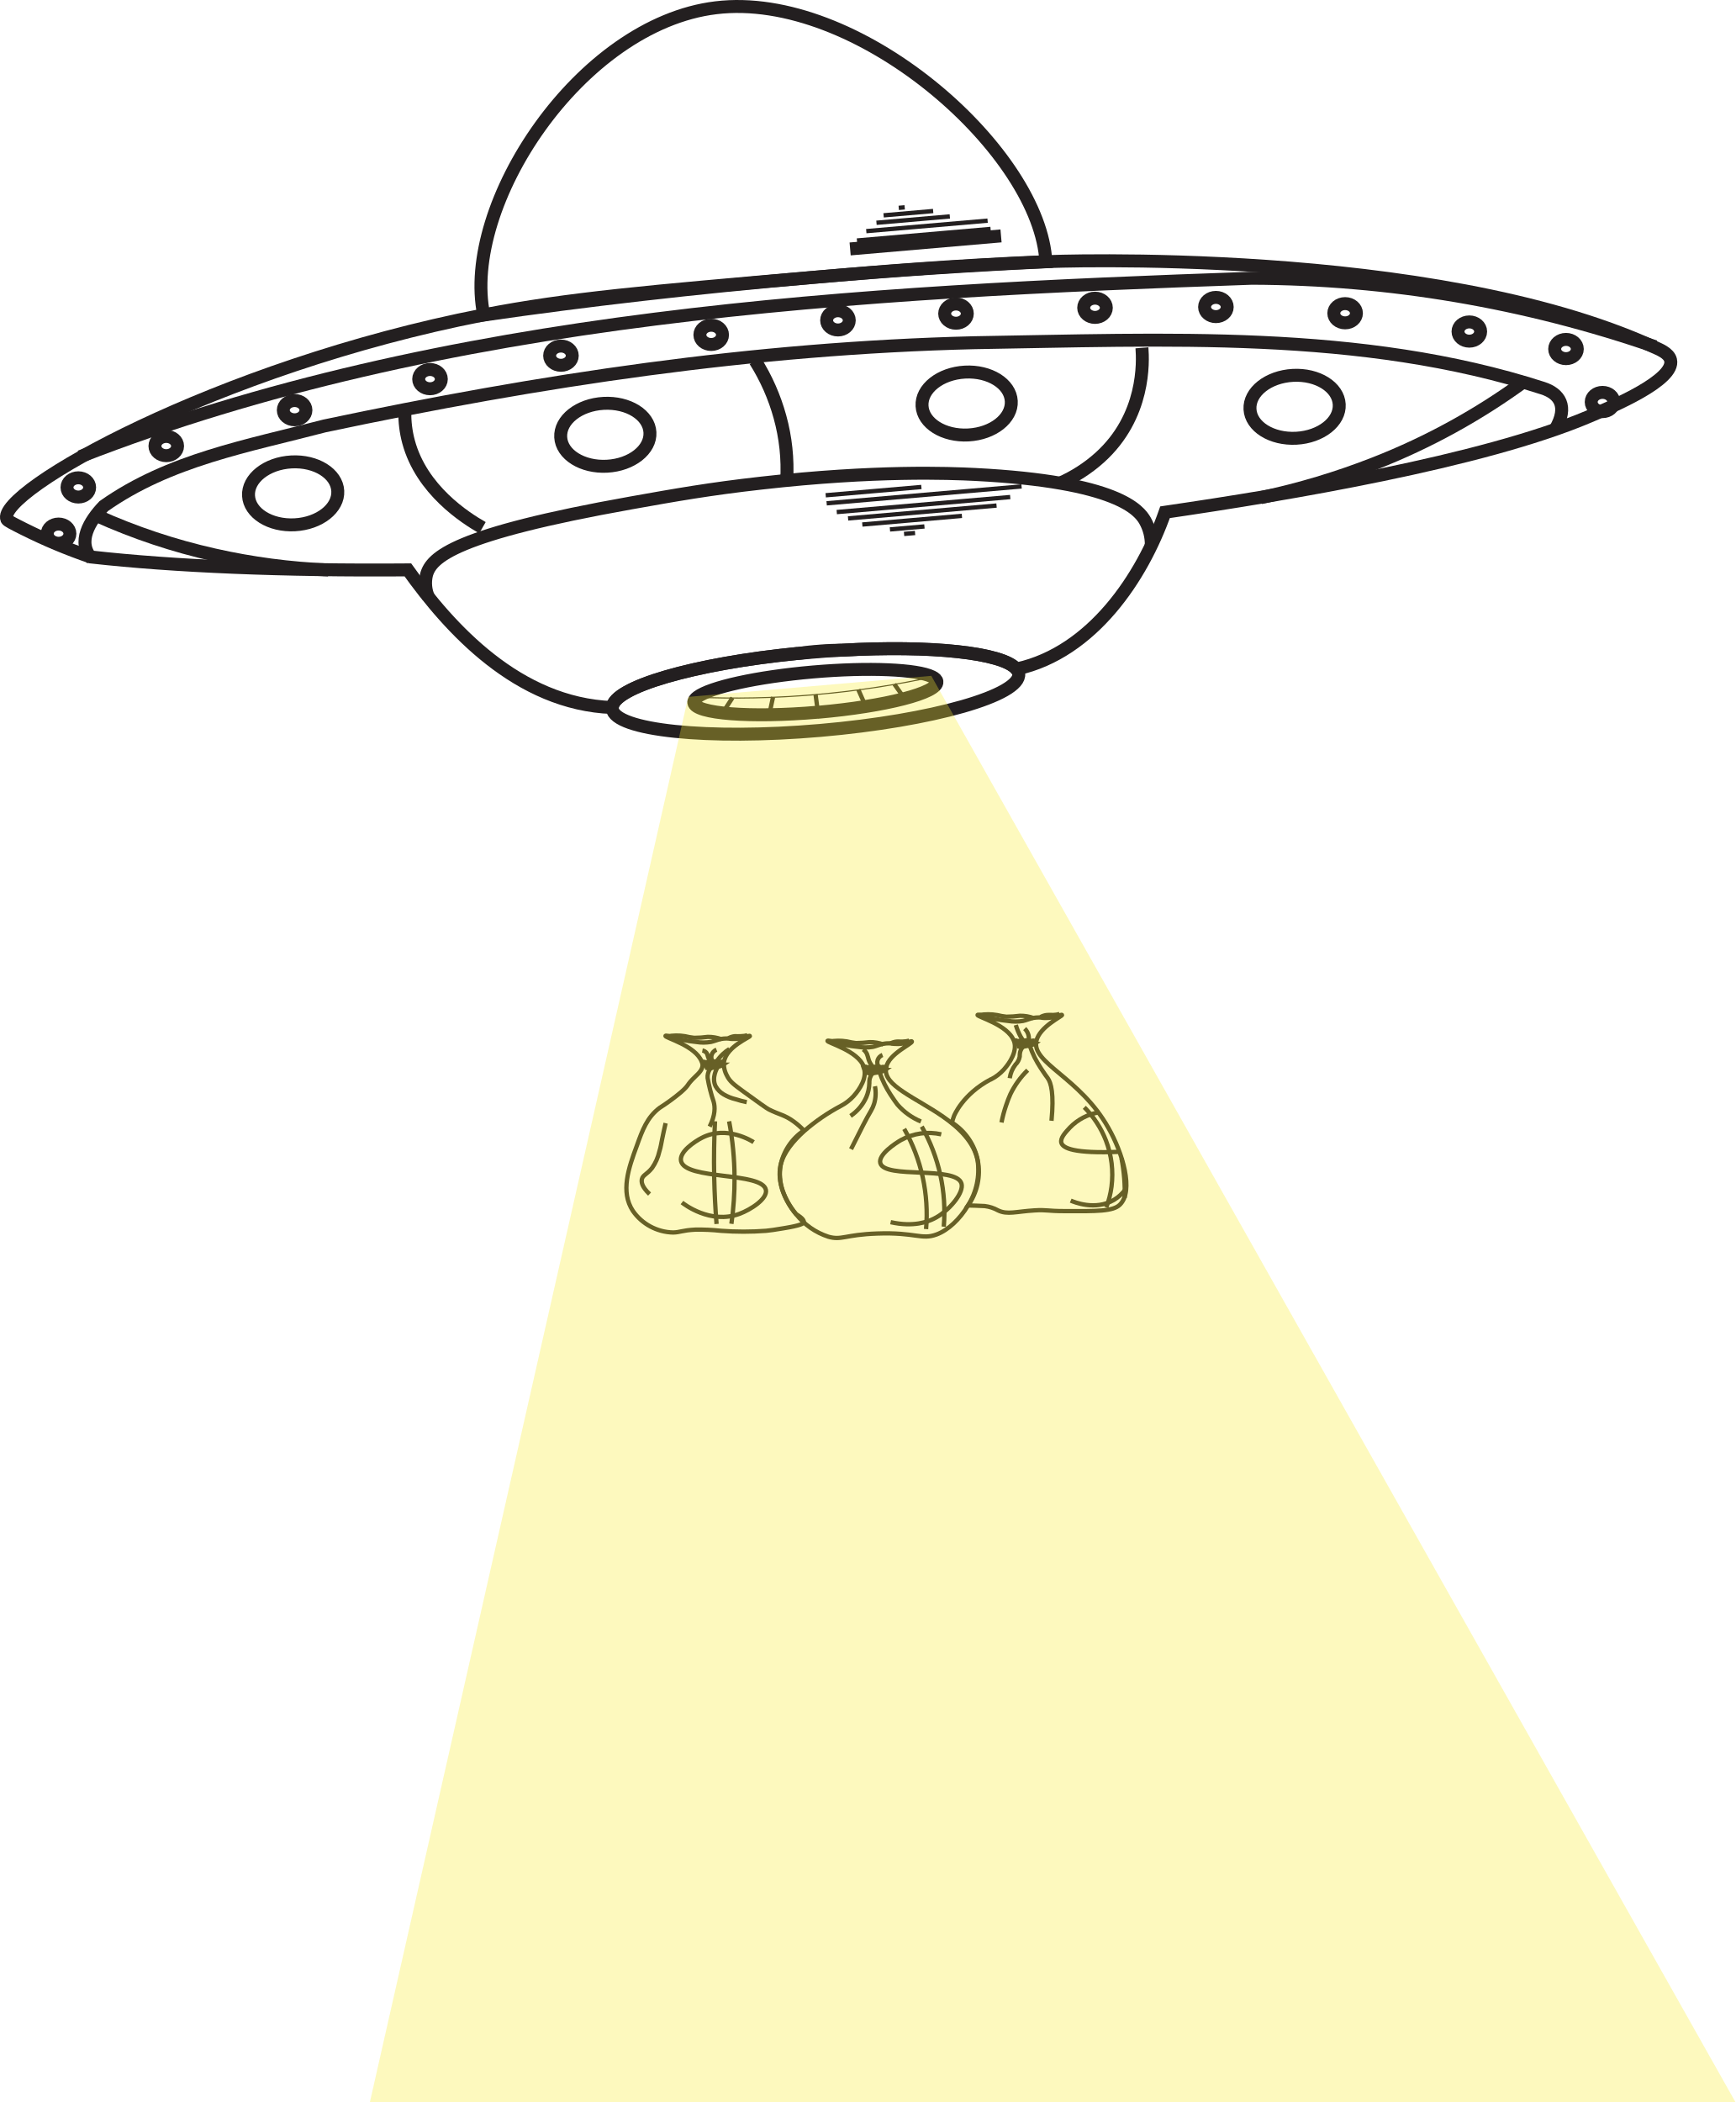
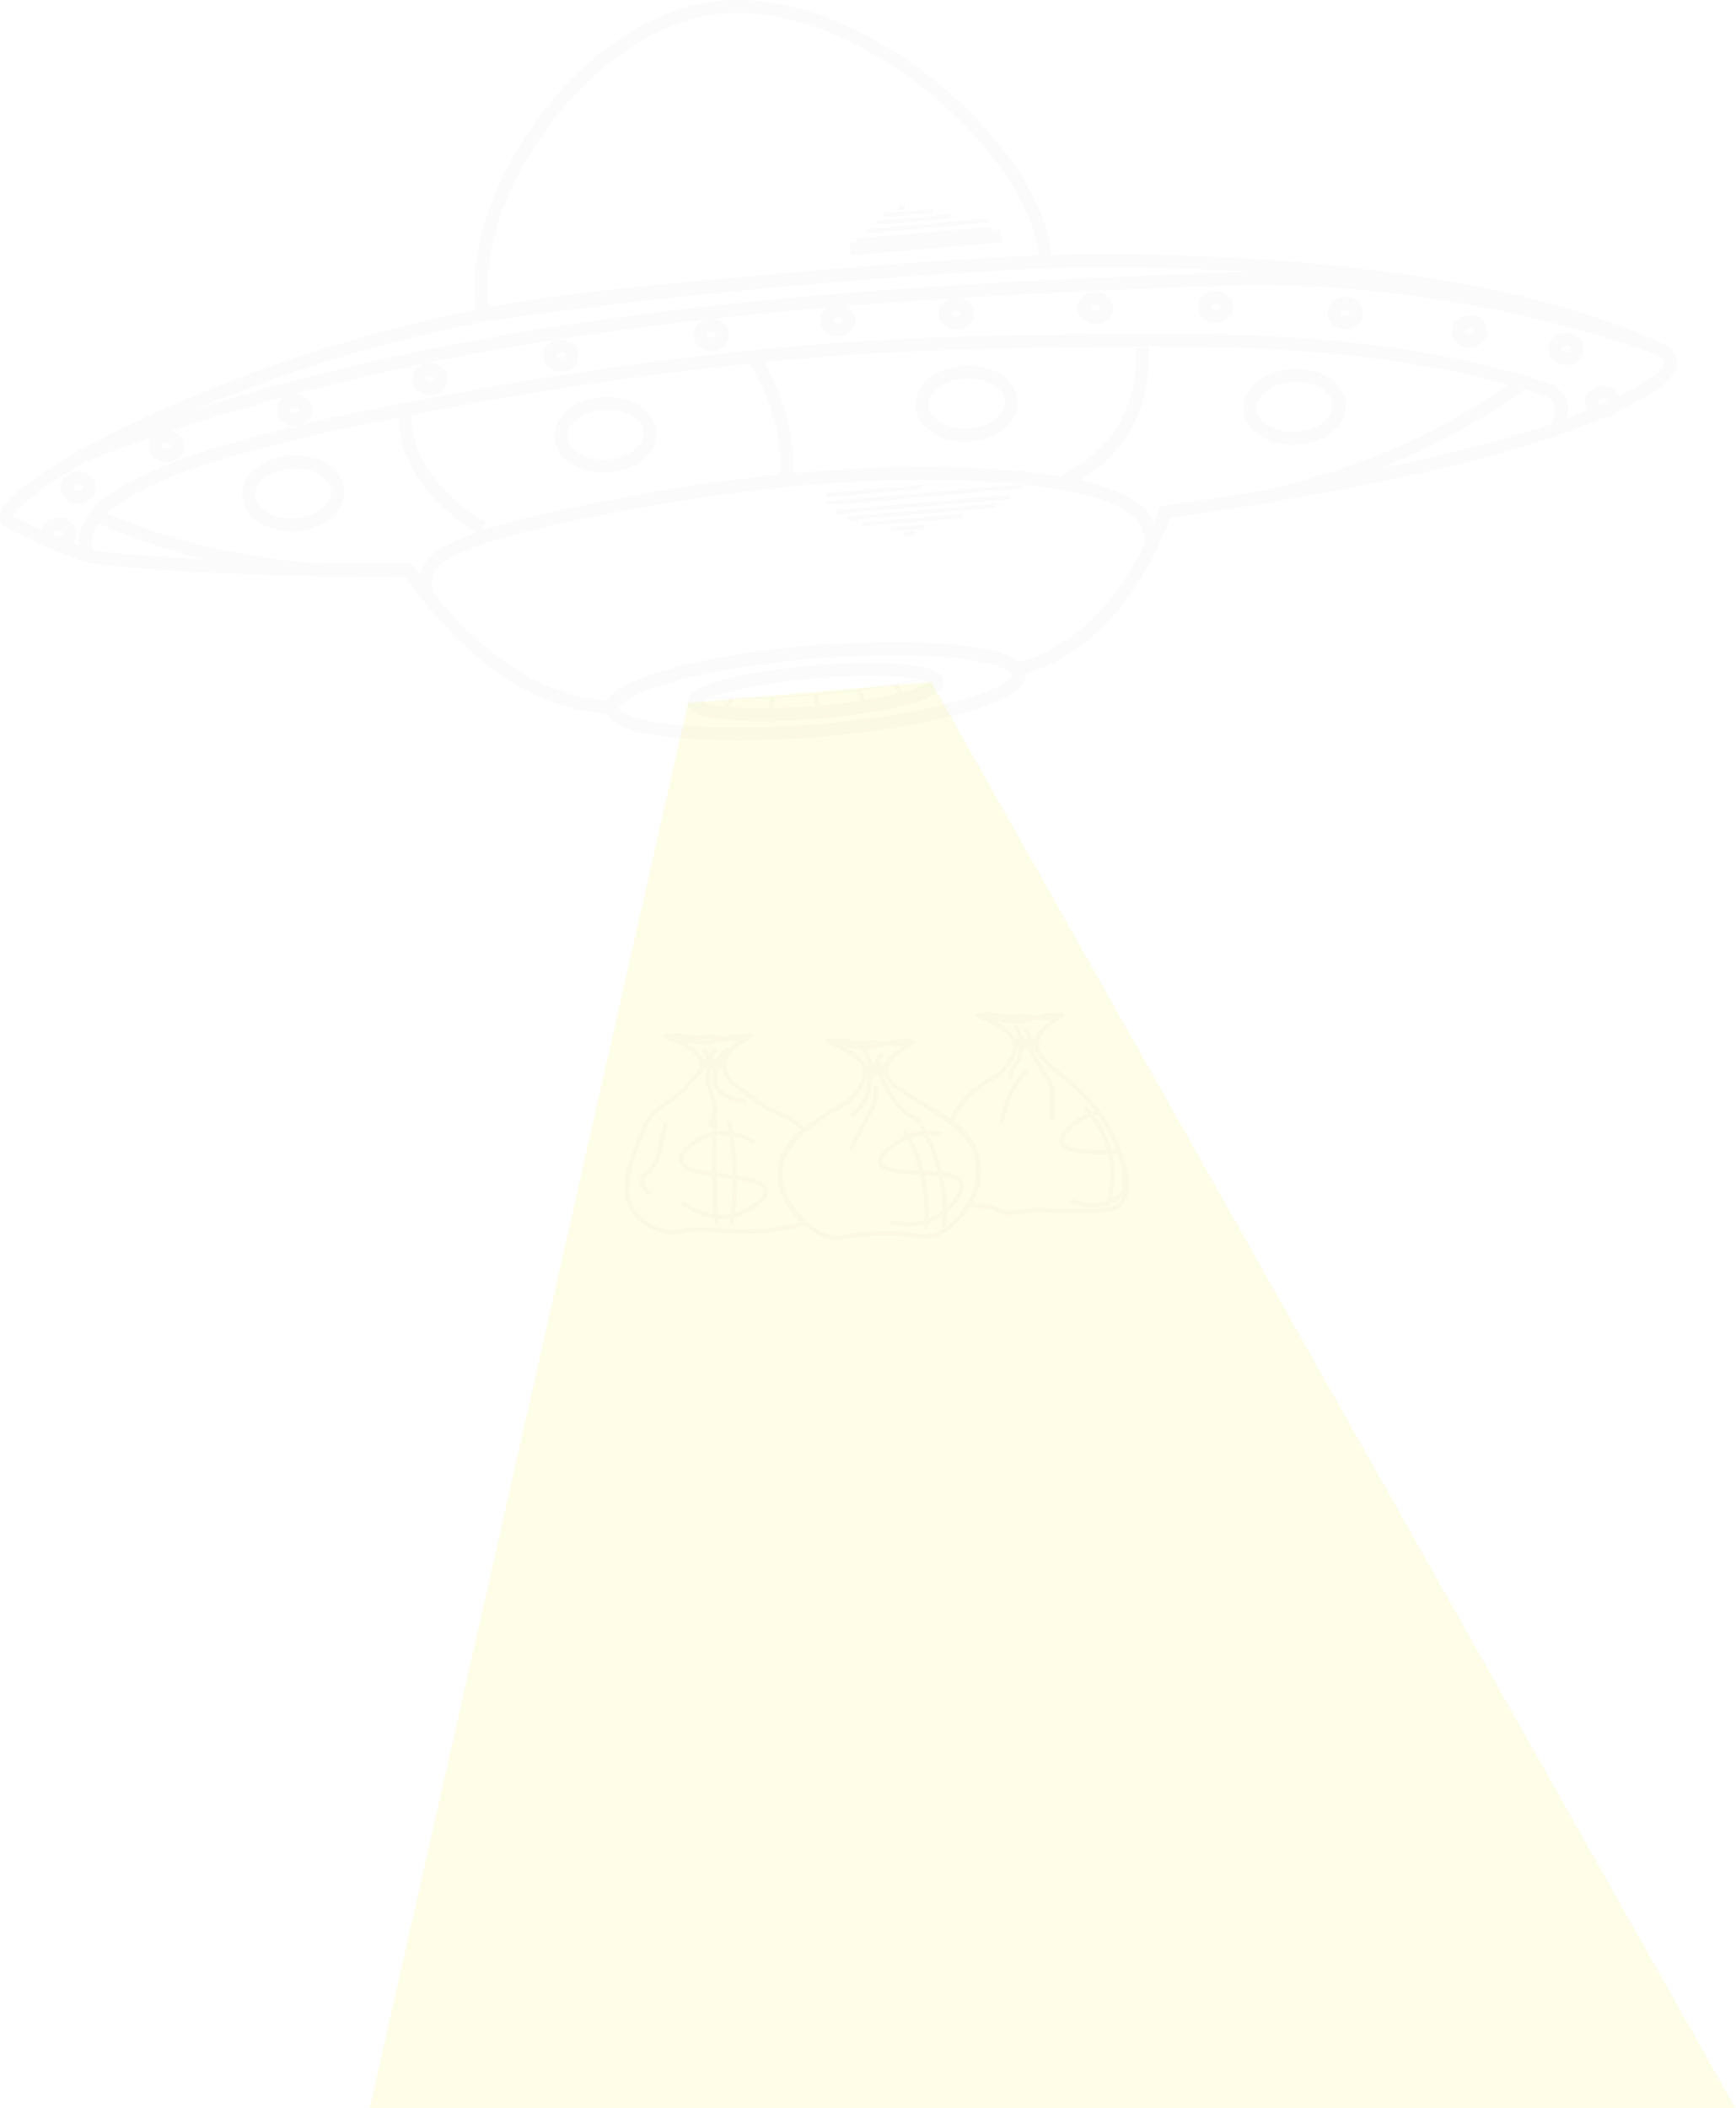
- <svg xmlns="http://www.w3.org/2000/svg" id="Layer_1" data-name="Layer 1" viewBox="0 0 401.96 486.8">
+ <svg xmlns="http://www.w3.org/2000/svg" id="Layer_1" data-name="Layer 1" viewBox="0 0 401.93 488.2">
  <defs>
-     <style>.cls-1,.cls-2,.cls-3,.cls-4{fill:none;stroke:#231f20;stroke-miterlimit:10;}.cls-1{stroke-width:3px;}.cls-3{stroke-width:0.25px;}.cls-4{stroke-width:0.75px;}.cls-5{fill:#f9ed32;opacity:0.32;}</style>
+     <style>.cls-1,.cls-2,.cls-3,.cls-4,.cls-5,.cls-6{fill:none;}.cls-1,.cls-2,.cls-3,.cls-4,.cls-5{stroke:#fbfbfb;}.cls-1,.cls-2,.cls-3,.cls-5,.cls-6{stroke-miterlimit:10;}.cls-1{stroke-width:3px;}.cls-3{stroke-width:0.25px;}.cls-4{stroke-miterlimit:10;stroke-width:3px;}.cls-5{stroke-width:0.75px;}.cls-6{stroke:#231f20;}.cls-7{fill:#f9ed32;isolation:isolate;opacity:0.12;}</style>
  </defs>
-   <path class="cls-1" d="M385.44,85.94c1.1,4.62-13.39,10.75-19,13.12-24.73,10.46-69.84,18-98.09,22.13-5.31,15.14-16.9,32.4-34.19,36.26l-.25.05c-3.12-3.75-19.73-5.54-40.43-4.36a1.23,1.23,0,0,0-.27,0c-1.42,0-2.92.08-4.47.18-1.88.13-3.66.33-5.34.57a.84.84,0,0,0-.18,0c-24,2.38-42.69,7.8-42.9,12.53-21.89-.81-37.68-18.34-47.35-31.88-28.94.23-54.08-.82-73.49-3h0a125.34,125.34,0,0,1-15.39-6.44c-2.55-1.28-3.83-1.93-4-2.26-2.65-6.31,48.48-35.28,110.43-47.35,19.5-3.8,38.34-5.42,76-8.67,14.29-1.23,31.56-2.72,54.21-3.66,0,0,89.45-3.68,140.72,19.69C382.73,83.43,385.05,84.29,385.44,85.94Z" transform="translate(1.5 -2.56)" />
-   <path class="cls-1" d="M240.67,62.12c0,.32.06.68.09,1.06-17.36.82-35.53,2-54.21,3.65-26.87,2.32-52.5,5.28-76,8.68C105.27,50.07,132.81,8.18,164.3,4.36,196.87.4,238.21,36.61,240.67,62.12Z" transform="translate(1.5 -2.56)" />
-   <path class="cls-1" d="M180.72,113.76" transform="translate(1.5 -2.56)" />
-   <path class="cls-2" d="M215.55,160.42c.31,2.57-12,5.74-27.6,7.09s-28.39.35-28.7-2.22c-.05-.42.23-.85.82-1.29,3-2.27,13.75-4.68,26.77-5.81s24.15-.6,27.6,1.11C215.13,159.63,215.5,160,215.55,160.42Z" transform="translate(1.5 -2.56)" />
-   <path class="cls-1" d="M233.91,157.5c-3.12-3.75-19.73-5.54-40.43-4.36a1.23,1.23,0,0,0-.27,0c-2.27.12-4.57.28-6.92.49l-2.89.26a.84.84,0,0,0-.18,0c-24,2.38-42.69,7.8-42.9,12.53a.76.76,0,0,0,0,.3c.59,5,22.14,7.25,48.14,5s46.59-8.13,46-13.14A2.11,2.11,0,0,0,233.91,157.5Zm-46,10c-15.55,1.34-28.39.35-28.7-2.22-.05-.42.23-.85.82-1.29,3-2.27,13.75-4.68,26.77-5.81s24.15-.6,27.6,1.11c.69.33,1.06.7,1.11,1.12C215.86,163,203.51,166.16,188,167.51Z" transform="translate(1.5 -2.56)" />
-   <path class="cls-1" d="M97.77,140.92a8.23,8.23,0,0,1-.48-5.24c1.1-4.1,6.54-9.37,47.44-16.66,10.25-1.83,18.17-3.24,30.12-4.58,26.5-3,43.59-2.29,49.54-2,33,1.69,38,8.33,39.36,10.76a11.23,11.23,0,0,1,1.42,5.63" transform="translate(1.5 -2.56)" />
-   <path class="cls-2" d="M215.55,160.42c.31,2.57-12,5.74-27.6,7.09s-28.39.35-28.7-2.22c-.05-.42.23-.85.82-1.29,3-2.27,13.75-4.68,26.77-5.81s24.15-.6,27.6,1.11C215.13,159.63,215.5,160,215.55,160.42Z" transform="translate(1.5 -2.56)" />
-   <path class="cls-3" d="M159.08,164a215.16,215.16,0,0,0,28.32-.58,211.35,211.35,0,0,0,28-4.29" transform="translate(1.5 -2.56)" />
-   <line class="cls-2" x1="169.65" y1="161.61" x2="167.63" y2="164.71" />
-   <line class="cls-2" x1="188.9" y1="160.81" x2="189.45" y2="164.95" />
-   <line class="cls-2" x1="207.16" y1="158.45" x2="209.29" y2="161.45" />
-   <line class="cls-2" x1="179.05" y1="161.43" x2="178.23" y2="165.28" />
-   <line class="cls-2" x1="198.81" y1="159.72" x2="200.42" y2="163.36" />
-   <path class="cls-1" d="M17.06,108.33C101.84,75.27,196.87,70.18,288.44,67a288.91,288.91,0,0,1,93.41,15.85" transform="translate(1.5 -2.56)" />
-   <path class="cls-1" d="M19.82,132c-3.64-3.86-.55-8.82,2.72-12.24C37.81,109,55.83,105.88,73.67,101.2c50.23-10.61,99-18,150.35-19.27,44-.68,89.75-3.06,131.83,10.53,3.82,1.23,6,4.18,2.9,9.49" transform="translate(1.5 -2.56)" />
-   <path class="cls-1" d="M173.41,86.09a48.58,48.58,0,0,1,5.74,13,45.3,45.3,0,0,1,1.57,14.72" transform="translate(1.5 -2.56)" />
-   <path class="cls-1" d="M351.89,90.63a153.84,153.84,0,0,1-35,19.27,167.81,167.81,0,0,1-26.4,7.92" transform="translate(1.5 -2.56)" />
-   <path class="cls-1" d="M20.94,122a141.72,141.72,0,0,0,27.23,9.08,147.74,147.74,0,0,0,26.36,3.48" transform="translate(1.5 -2.56)" />
-   <path class="cls-1" d="M92.27,97.88a25,25,0,0,0,.86,7c3,11.15,13.14,17.62,17.12,19.89" transform="translate(1.5 -2.56)" />
-   <path class="cls-1" d="M263,83.11c.25,3.22.78,15.87-9.75,25.39a34.67,34.67,0,0,1-9.32,6" transform="translate(1.5 -2.56)" />
-   <ellipse class="cls-1" cx="66.41" cy="116.81" rx="10.35" ry="7.29" transform="translate(-4.75 1.22) rotate(-3.11)" />
-   <ellipse class="cls-1" cx="222.41" cy="96" rx="10.35" ry="7.29" transform="translate(-3.39 9.66) rotate(-3.11)" />
-   <ellipse class="cls-1" cx="138.71" cy="103.24" rx="10.35" ry="7.29" transform="translate(-3.9 5.13) rotate(-3.11)" />
-   <ellipse class="cls-1" cx="298.36" cy="96.75" rx="10.35" ry="7.29" transform="translate(-3.31 13.79) rotate(-3.11)" />
-   <ellipse class="cls-1" cx="371.18" cy="93.1" rx="2.62" ry="2.23" />
-   <ellipse class="cls-1" cx="362.72" cy="80.83" rx="2.62" ry="2.23" />
-   <ellipse class="cls-1" cx="194.09" cy="74.19" rx="2.62" ry="2.23" />
-   <ellipse class="cls-1" cx="221.43" cy="72.63" rx="2.62" ry="2.23" />
-   <ellipse class="cls-1" cx="253.63" cy="71.28" rx="2.62" ry="2.23" />
-   <ellipse class="cls-1" cx="281.63" cy="71.1" rx="2.62" ry="2.23" />
-   <ellipse class="cls-1" cx="311.56" cy="72.54" rx="2.62" ry="2.23" />
-   <ellipse class="cls-1" cx="340.33" cy="76.78" rx="2.62" ry="2.23" />
-   <ellipse class="cls-1" cx="18.14" cy="112.88" rx="2.62" ry="2.23" />
-   <ellipse class="cls-1" cx="13.57" cy="123.59" rx="2.62" ry="2.23" />
-   <ellipse class="cls-1" cx="38.51" cy="103.3" rx="2.62" ry="2.23" />
-   <ellipse class="cls-1" cx="68.24" cy="94.99" rx="2.62" ry="2.23" />
-   <ellipse class="cls-1" cx="99.6" cy="87.8" rx="2.62" ry="2.23" />
-   <ellipse class="cls-1" cx="129.93" cy="82.37" rx="2.62" ry="2.23" />
-   <ellipse class="cls-1" cx="164.73" cy="77.55" rx="2.62" ry="2.23" />
-   <line class="cls-1" x1="196.91" y1="57.65" x2="231.86" y2="54.63" />
-   <line class="cls-2" x1="198.49" y1="55.7" x2="229.44" y2="53.02" />
-   <line class="cls-2" x1="200.65" y1="53.53" x2="228.75" y2="51.1" />
-   <line class="cls-2" x1="203.01" y1="51.59" x2="220" y2="50.12" />
-   <line class="cls-2" x1="204.66" y1="49.87" x2="216.14" y2="48.87" />
-   <line class="cls-2" x1="208.17" y1="48.14" x2="209.55" y2="48.02" />
-   <line class="cls-2" x1="191.47" y1="116.56" x2="236.62" y2="112.65" />
-   <line class="cls-2" x1="193.81" y1="118.59" x2="233.99" y2="115.11" />
-   <line class="cls-2" x1="196.43" y1="120.06" x2="230.82" y2="117.08" />
-   <line class="cls-2" x1="199.73" y1="121.47" x2="222.8" y2="119.47" />
-   <line class="cls-2" x1="206.13" y1="122.61" x2="214.12" y2="121.92" />
-   <line class="cls-2" x1="209.4" y1="123.65" x2="211.95" y2="123.43" />
-   <line class="cls-2" x1="191.25" y1="114.7" x2="213.41" y2="112.78" />
-   <path class="cls-2" d="M222.69,281.77c-1.88,3.14-4.57,5.68-7.26,6.68-3.51,1.3-4.87-.54-13.75-.22-7.48.26-8.23,1.62-11.31.74a15.75,15.75,0,0,1-7.5-5.24c-2.75-3.32-4.37-7.59-3.58-11.25.65-3,3-5.74,5.5-8a45.3,45.3,0,0,1,8.48-5.81,10.72,10.72,0,0,0,2.93-2.25c.43-.48,3-3.36,2.54-6a4.4,4.4,0,0,0-.18-.62l.2,0a.61.61,0,0,1,.33,0c.07,0,.09.07.15.09a.55.55,0,0,0,.42,0c.36-.11.46.08,1,0,.2,0,.15-.05.4-.08a5,5,0,0,1,.87-.06,1.1,1.1,0,0,1,.51.13c.06,0,.23.11.34.05s.05-.05.08-.09.15-.07.44,0a4.11,4.11,0,0,1,.43.1c-.73,4,6.88,6.82,13.22,11.24,3.78,2.64,7.12,5.84,8,10.16A15.45,15.45,0,0,1,222.69,281.77Z" transform="translate(1.5 -2.56)" />
-   <path class="cls-2" d="M209.7,243.75c.31.46-5.36,2.83-5.94,6a4.11,4.11,0,0,0-.43-.1c-.29,0-.38,0-.44,0s0,.06-.08.09-.28,0-.34-.05a1.1,1.1,0,0,0-.51-.13,5,5,0,0,0-.87.06c-.25,0-.2.06-.4.08-.57,0-.67-.14-1,0a.55.55,0,0,1-.42,0c-.06,0-.08-.06-.15-.09a.61.61,0,0,0-.33,0l-.2,0c-1.4-3.77-8.59-5.57-8.42-6,0-.07.29-.05.57,0l.32.07a26.44,26.44,0,0,0,6.2,1.32,10.67,10.67,0,0,0,3.44,0c.87-.21,1.52-.53,2.39-.7h0a6.22,6.22,0,0,1,1.22-.12c.66,0,.65.1,1.35.13C208,244.53,209.54,243.51,209.7,243.75Z" transform="translate(1.5 -2.56)" />
-   <path class="cls-2" d="M186.45,239.48" transform="translate(1.5 -2.56)" />
-   <path class="cls-2" d="M190.49,243.8a11.76,11.76,0,0,1,4.14-.06,17.46,17.46,0,0,0,2.15.39,27.18,27.18,0,0,0,3.16-.22,8.68,8.68,0,0,1,3.17.54" transform="translate(1.5 -2.56)" />
-   <path class="cls-2" d="M204.68,244.25a3.92,3.92,0,0,1,1.53-.47c.52-.05.79.05,1.41,0a5.88,5.88,0,0,0,1.48-.22" transform="translate(1.5 -2.56)" />
-   <path class="cls-2" d="M198.56,249.73l-.28,0" transform="translate(1.5 -2.56)" />
-   <path class="cls-2" d="M199.18,251.08a.83.83,0,0,1,.49,0l.13.06a1.11,1.11,0,0,0,.78,0c.49-.11,1.07-.2,1.31-.23l.33-.06.33-.09.43-.14a2.34,2.34,0,0,0,.51-.27l-.26,0-.21,0a2.19,2.19,0,0,0-.37,0,16.87,16.87,0,0,1-1.94.12,5.06,5.06,0,0,0-.87,0,1.27,1.27,0,0,1-.3,0h-.25l-.56-.07" transform="translate(1.5 -2.56)" />
-   <path class="cls-2" d="M216.08,255.62" transform="translate(1.5 -2.56)" />
-   <path class="cls-2" d="M219.8,257.35" transform="translate(1.5 -2.56)" />
-   <path class="cls-2" d="M200.69,249.74c-.22-.32-.44-.66-.65-1-.6-1.08-.42-1.84-1.08-2.65a2.75,2.75,0,0,0-.54-.52" transform="translate(1.5 -2.56)" />
-   <path class="cls-2" d="M202,249.6a1.87,1.87,0,0,1-.21-1.57,1.89,1.89,0,0,1,1.12-1.15" transform="translate(1.5 -2.56)" />
-   <path class="cls-2" d="M200.58,251.14a3.55,3.55,0,0,0-.64,1.27,3.72,3.72,0,0,0-.08,1,9,9,0,0,1-.71,3.25A10.24,10.24,0,0,1,195.5,261" transform="translate(1.5 -2.56)" />
-   <path class="cls-2" d="M202.22,250.85a22.11,22.11,0,0,0,1.15,2.77,24.68,24.68,0,0,0,1.42,2.48c.58.9,1.21,1.79,1.56,2.25a14.73,14.73,0,0,0,5.46,3.94" transform="translate(1.5 -2.56)" />
-   <path class="cls-2" d="M201.16,254.13a8.37,8.37,0,0,1-.18,4,7.78,7.78,0,0,1-.74,1.68c-1,1.65-2.46,4.54-4.62,8.88" transform="translate(1.5 -2.56)" />
-   <path class="cls-2" d="M216.51,265.26a13.24,13.24,0,0,0-9.3,1.31c-1.39.8-5.33,3.41-4.81,5.34,1,3.76,17.59.57,18.8,4.75.58,2-2.4,5.66-5.29,7.51a10.13,10.13,0,0,1-1.12.63c-1.34.67-4.64,2-10,.8" transform="translate(1.5 -2.56)" />
-   <path class="cls-2" d="M207.94,264A40.13,40.13,0,0,1,213,287.2" transform="translate(1.5 -2.56)" />
-   <path class="cls-2" d="M212,263.46a40.13,40.13,0,0,1,5.1,23.19" transform="translate(1.5 -2.56)" />
-   <path class="cls-2" d="M259.13,278.08a9.21,9.21,0,0,1-2.63,2.37c-4.31,2.55-9.26.48-10,.16" transform="translate(1.5 -2.56)" />
-   <path class="cls-2" d="M253.15,260.15a12.13,12.13,0,0,0-6.82,3.52c-1,1.08-2.3,2.43-2,3.53.34,1.27,2.9,2.54,13.45,2.11" transform="translate(1.5 -2.56)" />
-   <path class="cls-2" d="M249.65,259a22.16,22.16,0,0,1,5,7.67,21.93,21.93,0,0,1,1.3,10.72,21.24,21.24,0,0,1-1.21,4.79" transform="translate(1.5 -2.56)" />
-   <path class="cls-2" d="M258.26,270.79A40.87,40.87,0,0,1,259,280" transform="translate(1.5 -2.56)" />
-   <path class="cls-2" d="M257.88,281.56c-1.57,1.54-5.3,1.52-12.76,1.48-4.14,0-4.07-.35-7-.17-4.29.26-6.27,1.06-8.46,0a8.32,8.32,0,0,0-3.08-1l-2.08-.09-1.78-.05A13.48,13.48,0,0,0,219,262.54a11.93,11.93,0,0,1,.48-1.55s1.95-5,8.49-8.46l.08,0a10.5,10.5,0,0,0,2.94-2.25c.42-.48,3-3.36,2.53-6.05a3.38,3.38,0,0,0-.18-.62c-1.4-3.77-8.59-5.57-8.41-6,0-.07.28-.05.56,0l.33.08a27,27,0,0,0,6.2,1.31,10.32,10.32,0,0,0,3.43,0c.87-.2,1.52-.52,2.38-.7h0a7.55,7.55,0,0,1,1.25-.11c.67,0,.65.1,1.35.12,2.4.09,3.89-.93,4.06-.69s-5.19,2.68-5.94,6c-1.16,5.19,10.09,8.41,16.69,20.17C258.51,269.53,261.19,278.33,257.88,281.56Z" transform="translate(1.5 -2.56)" />
-   <path class="cls-4" d="M221.28,233.33" transform="translate(1.5 -2.56)" />
-   <path class="cls-2" d="M225.31,237.64a12,12,0,0,1,4.15,0,17.15,17.15,0,0,0,2.15.38,25,25,0,0,0,3.15-.22,8.78,8.78,0,0,1,3.18.55" transform="translate(1.5 -2.56)" />
-   <path class="cls-2" d="M239.51,238.09a3.92,3.92,0,0,1,1.53-.47c.52-.05.78,0,1.41,0a6.19,6.19,0,0,0,1.47-.22" transform="translate(1.5 -2.56)" />
-   <path class="cls-2" d="M233.11,243.6a2.47,2.47,0,0,0,.48-.07.58.58,0,0,1,.32,0c.08,0,.1.07.16.09a.55.55,0,0,0,.42,0c.36-.12.46.08,1,0,.2,0,.15,0,.39-.07a2.42,2.42,0,0,1,1.39.06c.06,0,.23.12.34.05s0-.05.08-.08.14-.08.43,0a2.63,2.63,0,0,1,.44.09" transform="translate(1.5 -2.56)" />
-   <path class="cls-2" d="M234,244.92a.83.83,0,0,1,.49,0l.12.07a1.26,1.26,0,0,0,.79,0,12.8,12.8,0,0,1,1.31-.24l.32-.06.33-.09.44-.14a2.34,2.34,0,0,0,.51-.27l-.27-.05-.2,0a1.32,1.32,0,0,0-.37,0,15.6,15.6,0,0,1-1.95.11,5.07,5.07,0,0,0-.87,0,1.19,1.19,0,0,1-.3,0h-.24l-.56-.07" transform="translate(1.5 -2.56)" />
-   <path class="cls-2" d="M250.91,249.46" transform="translate(1.5 -2.56)" />
-   <path class="cls-2" d="M254.62,251.19" transform="translate(1.5 -2.56)" />
-   <path class="cls-2" d="M235.52,243.58a11,11,0,0,1-.65-1,13.41,13.41,0,0,1-1.08-2.64h0" transform="translate(1.5 -2.56)" />
-   <path class="cls-2" d="M236.79,243.44a3.2,3.2,0,0,0-.95-2.67" transform="translate(1.5 -2.56)" />
-   <path class="cls-2" d="M235.41,245a3.12,3.12,0,0,0-.64,1.27,5.15,5.15,0,0,0-.08,1,3.48,3.48,0,0,1-1,1.86,6.61,6.61,0,0,0-1.31,3.13" transform="translate(1.5 -2.56)" />
-   <path class="cls-2" d="M237,244.69a23,23,0,0,0,1.15,2.78,27.64,27.64,0,0,0,1.43,2.47c.79,1.24,1.45,2.1,1.56,2.25.84,1.14,1.51,3.71.91,9.93" transform="translate(1.5 -2.56)" />
-   <path class="cls-2" d="M236.53,250.4a19.76,19.76,0,0,0-4,5.56,27.35,27.35,0,0,0-1,2.6,29.65,29.65,0,0,0-1.06,3.95" transform="translate(1.5 -2.56)" />
-   <path class="cls-2" d="M179.29,272.48a12.09,12.09,0,0,0,.46,5.75,17.58,17.58,0,0,0,3.12,5.5c1.68,1,1.87,1.59,1.8,1.9s-.77.75-4.72,1.39c-2,.33-3,.49-4,.58a69.56,69.56,0,0,1-10.46,0,48,48,0,0,0-5.94-.27c-3,.15-3.54.63-5.14.66a11.66,11.66,0,0,1-9.32-5c-2.93-4.43-1-9.93.94-15.16,1.25-3.48,2.34-6.5,5.23-8.69a46.51,46.51,0,0,0,5-3.66c2.13-1.88,1-1.41,3.35-3.66.71-.68,1.72-1.61,1.61-2.74a1.92,1.92,0,0,0-.18-.62h0c-1.39-3.76-8.58-5.56-8.4-6,0-.08.27-.06.56,0a2,2,0,0,1,.33.09,28,28,0,0,0,6.2,1.31,10.27,10.27,0,0,0,3.43,0c.87-.2,1.53-.52,2.38-.69h0a6.42,6.42,0,0,1,1.24-.11c.66,0,.65.09,1.34.11,2.4.1,3.9-.93,4.07-.68s-5.43,2.41-6,6a5.48,5.48,0,0,0,.66,3.13c.65,1.37,1.56,2.06,3.81,3.7,3.58,2.59,5.37,3.89,5.9,4.16,2.51,1.26,3.72,1.27,5.89,2.89a15.55,15.55,0,0,1,2.24,2A12.78,12.78,0,0,0,179.29,272.48Z" transform="translate(1.5 -2.56)" />
-   <path class="cls-2" d="M255.28,263.77" transform="translate(1.5 -2.56)" />
-   <path class="cls-2" d="M153,242.59a11.76,11.76,0,0,1,4.14-.06,16.05,16.05,0,0,0,2.15.38,23.39,23.39,0,0,0,3.16-.22,9,9,0,0,1,3.18.55" transform="translate(1.5 -2.56)" />
-   <path class="cls-2" d="M167.22,243a3.84,3.84,0,0,1,1.52-.47c.53,0,.79.05,1.41,0a5.8,5.8,0,0,0,1.48-.22" transform="translate(1.5 -2.56)" />
-   <path class="cls-2" d="M160.81,248.55a3.32,3.32,0,0,0,.49-.08.57.57,0,0,1,.32,0c.08,0,.09.06.16.09a.58.58,0,0,0,.41-.05c.36-.11.47.08,1,0,.2,0,.14,0,.39-.07a2.51,2.51,0,0,1,1.39.06c.06,0,.22.12.34.05s0,0,.08-.08.14-.07.43,0a2.53,2.53,0,0,1,.43.1" transform="translate(1.5 -2.56)" />
-   <path class="cls-2" d="M161.71,249.87a.83.83,0,0,1,.49,0l.13.06a1.17,1.17,0,0,0,.78,0c.5-.11,1.07-.21,1.32-.24l.32-.05.33-.1.44-.13a2.49,2.49,0,0,0,.51-.28l-.27,0-.2,0a1.3,1.3,0,0,0-.37,0,15.6,15.6,0,0,1-1.95.11,6.32,6.32,0,0,0-.87,0s-.14,0-.3,0h-.25l-.55-.08" transform="translate(1.5 -2.56)" />
-   <path class="cls-2" d="M178.61,254.4" transform="translate(1.5 -2.56)" />
-   <path class="cls-2" d="M182.33,256.13" transform="translate(1.5 -2.56)" />
-   <path class="cls-2" d="M163.23,248.52a3.75,3.75,0,0,1-.66-1c-.21-.53-.18-.83-.44-1.15a1.68,1.68,0,0,0-.94-.53" transform="translate(1.5 -2.56)" />
-   <path class="cls-2" d="M164.49,248.38a9.67,9.67,0,0,1,1.48-1.74,9.08,9.08,0,0,1,1.47-1.13" transform="translate(1.5 -2.56)" />
-   <path class="cls-2" d="M163.11,249.93a3.32,3.32,0,0,0-.63,1.27,3.06,3.06,0,0,0-.08,1,35.6,35.6,0,0,0,1.4,5.51c.34,1.21.41,3.07-.93,5.76" transform="translate(1.5 -2.56)" />
-   <path class="cls-2" d="M171.46,257.81a25.58,25.58,0,0,1-2.57-.68A10,10,0,0,1,166.1,256a5,5,0,0,1-1.84-1.87c-1-2,.32-4.21.49-4.49" transform="translate(1.5 -2.56)" />
-   <path class="cls-2" d="M152.67,262.67c-.11.46-.27,1.16-.45,2-.65,3-.61,3.35-1,4.57a10.73,10.73,0,0,1-1.67,3.79c-1.18,1.53-2.15,1.61-2.38,2.63-.14.67,0,1.76,1.78,3.44" transform="translate(1.5 -2.56)" />
-   <path class="cls-2" d="M163.55,248.38a1.84,1.84,0,0,1-.21-1.56,1.92,1.92,0,0,1,1.12-1.16" transform="translate(1.5 -2.56)" />
-   <path class="cls-2" d="M173.06,267.07c-.31-.2-6.23-4-12-1-1.66.85-5.25,3.23-4.82,5.35.92,4.49,18.84,2.47,19.66,6.71.4,2.07-3.52,4.58-6.15,5.55-6.75,2.48-12.85-2.28-13.29-2.63" transform="translate(1.5 -2.56)" />
-   <path class="cls-2" d="M164.11,262.24c-.2,4-.28,8.28-.19,12.78.08,3.84.27,7.5.55,11" transform="translate(1.5 -2.56)" />
-   <path class="cls-2" d="M167.38,262.25a72.41,72.41,0,0,1,1.26,12.95,74.59,74.59,0,0,1-.73,10.78" transform="translate(1.5 -2.56)" />
-   <path class="cls-2" d="M225.18,301.43" transform="translate(1.5 -2.56)" />
-   <path class="cls-2" d="M232.2,285.17" transform="translate(1.5 -2.56)" />
-   <polyline class="cls-5" points="215.71 156.52 401.96 486.8 85.68 486.8 159.41 161.39" />
+   <path class="cls-1" d="M386.94,83.38c1.1,4.62-13.39,10.75-19,13.12-24.73,10.46-69.84,18-98.09,22.13-5.31,15.14-16.9,32.4-34.19,36.26l-.25.05c-3.12-3.75-19.73-5.54-40.43-4.36a1.22,1.22,0,0,0-.27,0c-1.42,0-2.92.08-4.47.18-1.88.13-3.66.33-5.34.57a.54.54,0,0,0-.18,0c-24,2.38-42.69,7.8-42.9,12.53-21.89-.81-37.68-18.34-47.35-31.88-28.94.23-54.08-.82-73.49-3h0a124.09,124.09,0,0,1-15.39-6.44c-2.55-1.28-3.83-1.93-4-2.26C-1.06,114,50.07,85,112,72.93c19.5-3.8,38.34-5.42,76-8.67,14.29-1.23,31.56-2.72,54.21-3.66,0,0,89.45-3.68,140.72,19.69C384.23,80.87,386.55,81.73,386.94,83.38Z" transform="translate(0.01 0)" />
+   <path class="cls-1" d="M242.17,59.56c0,.32.06.68.09,1.06-17.36.82-35.53,2-54.21,3.65-26.87,2.32-52.5,5.28-76,8.68C106.77,47.51,134.31,5.62,165.8,1.8,198.37-2.16,239.71,34.05,242.17,59.56Z" transform="translate(0.01 0)" />
+   <path class="cls-1" d="M182.22,111.2" transform="translate(0.01 0)" />
+   <path class="cls-2" d="M217.05,157.86c.31,2.57-12,5.74-27.6,7.09s-28.39.35-28.7-2.22c-.05-.42.23-.85.82-1.29,3-2.27,13.75-4.68,26.77-5.81s24.15-.6,27.6,1.11C216.63,157.07,217,157.44,217.05,157.86Z" transform="translate(0.01 0)" />
+   <path class="cls-1" d="M235.41,154.94c-3.12-3.75-19.73-5.54-40.43-4.36a1.22,1.22,0,0,0-.27,0c-2.27.12-4.57.28-6.92.49l-2.89.26a.54.54,0,0,0-.18,0c-24,2.38-42.69,7.8-42.9,12.53a.76.76,0,0,0,0,.3c.59,5,22.14,7.25,48.14,5S236.55,161,236,156A2,2,0,0,0,235.41,154.94Zm-46,10c-15.55,1.34-28.39.35-28.7-2.22-.05-.42.23-.85.82-1.29,3-2.27,13.75-4.68,26.77-5.81s24.15-.6,27.6,1.11c.69.33,1.06.7,1.11,1.12.35,2.59-12,5.75-27.51,7.1Z" transform="translate(0.01 0)" />
+   <path class="cls-1" d="M99.27,138.36a8.21,8.21,0,0,1-.48-5.24c1.1-4.1,6.54-9.37,47.44-16.66,10.25-1.83,18.17-3.24,30.12-4.58,26.5-3,43.59-2.29,49.54-2,33,1.69,38,8.33,39.36,10.76a11.2,11.2,0,0,1,1.42,5.63" transform="translate(0.01 0)" />
+   <path class="cls-2" d="M217.05,157.86c.31,2.57-12,5.74-27.6,7.09s-28.39.35-28.7-2.22c-.05-.42.23-.85.82-1.29,3-2.27,13.75-4.68,26.77-5.81s24.15-.6,27.6,1.11C216.63,157.07,217,157.44,217.05,157.86Z" transform="translate(0.01 0)" />
+   <path class="cls-3" d="M160.58,161.44a214.17,214.17,0,0,0,28.32-.58,211.78,211.78,0,0,0,28-4.29" transform="translate(0.01 0)" />
+   <line class="cls-2" x1="169.66" y1="161.61" x2="167.64" y2="164.71" />
+   <line class="cls-2" x1="188.91" y1="160.81" x2="189.46" y2="164.95" />
+   <line class="cls-2" x1="207.17" y1="158.45" x2="209.3" y2="161.45" />
+   <line class="cls-2" x1="179.06" y1="161.43" x2="178.24" y2="165.28" />
+   <line class="cls-2" x1="198.82" y1="159.72" x2="200.43" y2="163.36" />
+   <path class="cls-1" d="M18.56,105.77c84.78-33.06,179.81-38.15,271.38-41.33a288.9,288.9,0,0,1,93.41,15.85" transform="translate(0.01 0)" />
+   <path class="cls-1" d="M21.32,129.44c-3.64-3.86-.55-8.82,2.72-12.24,15.27-10.76,33.29-13.88,51.13-18.56,50.23-10.61,99-18,150.35-19.27,44-.68,89.75-3.06,131.83,10.53,3.82,1.23,6,4.18,2.9,9.49" transform="translate(0.01 0)" />
+   <path class="cls-1" d="M174.91,83.53a48.76,48.76,0,0,1,5.74,13,45.15,45.15,0,0,1,1.57,14.72" transform="translate(0.01 0)" />
+   <path class="cls-1" d="M353.39,88.07a153.68,153.68,0,0,1-35,19.27,167.72,167.72,0,0,1-26.4,7.92" transform="translate(0.01 0)" />
+   <path class="cls-1" d="M22.44,119.44a142,142,0,0,0,27.23,9.08A148.15,148.15,0,0,0,76,132" transform="translate(0.01 0)" />
+   <path class="cls-1" d="M93.77,95.32a24.7,24.7,0,0,0,.86,7c3,11.15,13.14,17.62,17.12,19.89" transform="translate(0.01 0)" />
+   <path class="cls-1" d="M264.5,80.55c.25,3.22.78,15.87-9.75,25.39a34.56,34.56,0,0,1-9.32,6" transform="translate(0.01 0)" />
+   <ellipse class="cls-4" cx="67.9" cy="114.26" rx="10.35" ry="7.29" transform="translate(-6.09 3.85) rotate(-3.11)" />
+   <ellipse class="cls-4" cx="223.9" cy="93.45" rx="10.35" ry="7.29" transform="translate(-4.73 12.28) rotate(-3.11)" />
+   <ellipse class="cls-4" cx="140.21" cy="100.69" rx="10.35" ry="7.29" transform="translate(-5.25 7.75) rotate(-3.11)" />
+   <ellipse class="cls-4" cx="299.86" cy="94.21" rx="10.35" ry="7.29" transform="translate(-4.66 16.41) rotate(-3.11)" />
+   <ellipse class="cls-1" cx="371.19" cy="93.1" rx="2.62" ry="2.23" />
+   <ellipse class="cls-1" cx="362.73" cy="80.83" rx="2.62" ry="2.23" />
+   <ellipse class="cls-1" cx="194.1" cy="74.19" rx="2.62" ry="2.23" />
+   <ellipse class="cls-1" cx="221.44" cy="72.63" rx="2.62" ry="2.23" />
+   <ellipse class="cls-1" cx="253.64" cy="71.28" rx="2.62" ry="2.23" />
+   <ellipse class="cls-1" cx="281.64" cy="71.1" rx="2.62" ry="2.23" />
+   <ellipse class="cls-1" cx="311.57" cy="72.54" rx="2.62" ry="2.23" />
+   <ellipse class="cls-1" cx="340.34" cy="76.78" rx="2.62" ry="2.23" />
+   <ellipse class="cls-1" cx="18.15" cy="112.88" rx="2.62" ry="2.23" />
+   <ellipse class="cls-1" cx="13.58" cy="123.59" rx="2.62" ry="2.23" />
+   <ellipse class="cls-1" cx="38.52" cy="103.3" rx="2.62" ry="2.23" />
+   <ellipse class="cls-1" cx="68.25" cy="94.99" rx="2.62" ry="2.23" />
+   <ellipse class="cls-1" cx="99.61" cy="87.8" rx="2.62" ry="2.23" />
+   <ellipse class="cls-1" cx="129.94" cy="82.37" rx="2.62" ry="2.23" />
+   <ellipse class="cls-1" cx="164.74" cy="77.55" rx="2.62" ry="2.23" />
+   <line class="cls-1" x1="196.92" y1="57.65" x2="231.87" y2="54.63" />
+   <line class="cls-2" x1="198.5" y1="55.7" x2="229.45" y2="53.02" />
+   <line class="cls-2" x1="200.66" y1="53.53" x2="228.76" y2="51.1" />
+   <line class="cls-2" x1="203.02" y1="51.59" x2="220.01" y2="50.12" />
+   <line class="cls-2" x1="204.67" y1="49.87" x2="216.15" y2="48.87" />
+   <line class="cls-2" x1="208.18" y1="48.14" x2="209.56" y2="48.02" />
+   <line class="cls-2" x1="191.48" y1="116.56" x2="236.63" y2="112.65" />
+   <line class="cls-2" x1="193.82" y1="118.59" x2="234" y2="115.11" />
+   <line class="cls-2" x1="196.44" y1="120.06" x2="230.83" y2="117.08" />
+   <line class="cls-2" x1="199.74" y1="121.47" x2="222.81" y2="119.47" />
+   <line class="cls-2" x1="206.14" y1="122.61" x2="214.13" y2="121.92" />
+   <line class="cls-2" x1="209.41" y1="123.65" x2="211.96" y2="123.43" />
+   <line class="cls-2" x1="191.26" y1="114.7" x2="213.42" y2="112.78" />
+   <path class="cls-2" d="M224.19,279.21c-1.88,3.14-4.57,5.68-7.26,6.68-3.51,1.3-4.87-.54-13.75-.22-7.48.26-8.23,1.62-11.31.74a15.81,15.81,0,0,1-7.5-5.24c-2.75-3.32-4.37-7.59-3.58-11.25.65-3,3-5.74,5.5-8a45.5,45.5,0,0,1,8.48-5.81,10.71,10.71,0,0,0,2.93-2.25c.43-.48,3-3.36,2.54-6a3.38,3.38,0,0,0-.18-.62h.2a.62.62,0,0,1,.33,0c.07,0,.09.07.15.09a.51.51,0,0,0,.42,0c.36-.11.46.08,1,0,.2,0,.15-.05.4-.08a4.25,4.25,0,0,1,.87-.06,1.14,1.14,0,0,1,.51.13c.06,0,.23.11.34.05s.05-.05.08-.09.15-.07.44,0l.43.1c-.73,4,6.88,6.82,13.22,11.24,3.78,2.64,7.12,5.84,8,10.16A15.45,15.45,0,0,1,224.19,279.21Z" transform="translate(0.01 0)" />
+   <path class="cls-2" d="M211.2,241.19c.31.46-5.36,2.83-5.94,6l-.43-.1h-.44c-.06,0,0,.06-.08.09a.49.49,0,0,1-.34-.05,1.14,1.14,0,0,0-.51-.13,4.25,4.25,0,0,0-.87.06c-.25,0-.2.06-.4.08-.57,0-.67-.14-1,0a.51.51,0,0,1-.42,0c-.06,0-.08-.06-.15-.09a.62.62,0,0,0-.33,0h-.2c-1.4-3.77-8.59-5.57-8.42-6,0-.07.29-.05.57,0l.32.07a26.37,26.37,0,0,0,6.2,1.32,10.45,10.45,0,0,0,3.44,0c.87-.21,1.52-.53,2.39-.7h0a6.23,6.23,0,0,1,1.22-.12c.66,0,.65.1,1.35.13C209.5,242,211,241,211.2,241.19Z" transform="translate(0.01 0)" />
+   <path class="cls-2" d="M188,236.92" transform="translate(0.01 0)" />
+   <path class="cls-2" d="M192,241.24a11.76,11.76,0,0,1,4.14-.06,17.63,17.63,0,0,0,2.15.39,27.8,27.8,0,0,0,3.16-.22,8.56,8.56,0,0,1,3.17.54" transform="translate(0.01 0)" />
+   <path class="cls-2" d="M206.18,241.69a3.9,3.9,0,0,1,1.53-.47c.52-.05.79.05,1.41,0a5.7,5.7,0,0,0,1.48-.22" transform="translate(0.01 0)" />
+   <path class="cls-2" d="M200.06,247.17h-.28" transform="translate(0.01 0)" />
+   <path class="cls-2" d="M200.68,248.52a.82.82,0,0,1,.49,0l.13.06a1.16,1.16,0,0,0,.78,0c.49-.11,1.07-.2,1.31-.23l.33-.06.33-.09.43-.14a2.49,2.49,0,0,0,.51-.27h-.84a15.67,15.67,0,0,1-1.94.12,6.32,6.32,0,0,0-.87,0h-.55l-.56-.07" transform="translate(0.01 0)" />
+   <path class="cls-2" d="M217.58,253.06" transform="translate(0.01 0)" />
+   <path class="cls-2" d="M221.3,254.79" transform="translate(0.01 0)" />
+   <path class="cls-2" d="M202.19,247.18c-.22-.32-.44-.66-.65-1-.6-1.08-.42-1.84-1.08-2.65a3,3,0,0,0-.54-.52" transform="translate(0.01 0)" />
+   <path class="cls-2" d="M203.5,247a1.85,1.85,0,0,1-.21-1.57,1.88,1.88,0,0,1,1.12-1.15" transform="translate(0.01 0)" />
+   <path class="cls-2" d="M202.08,248.58a3.62,3.62,0,0,0-.64,1.27,3.72,3.72,0,0,0-.08,1,8.87,8.87,0,0,1-.71,3.25,10.2,10.2,0,0,1-3.65,4.34" transform="translate(0.01 0)" />
+   <path class="cls-2" d="M203.72,248.29a21.56,21.56,0,0,0,1.15,2.77,26.46,26.46,0,0,0,1.42,2.48c.58.9,1.21,1.79,1.56,2.25a14.64,14.64,0,0,0,5.46,3.94" transform="translate(0.01 0)" />
+   <path class="cls-2" d="M202.66,251.57a8.46,8.46,0,0,1-.18,4,7.87,7.87,0,0,1-.74,1.68c-1,1.65-2.46,4.54-4.62,8.88" transform="translate(0.01 0)" />
+   <path class="cls-2" d="M218,262.7a13.26,13.26,0,0,0-9.3,1.31c-1.39.8-5.33,3.41-4.81,5.34,1,3.76,17.59.57,18.8,4.75.58,2-2.4,5.66-5.29,7.51a11.11,11.11,0,0,1-1.12.63c-1.34.67-4.64,2-10,.8" transform="translate(0.01 0)" />
+   <path class="cls-2" d="M209.44,261.44a40.14,40.14,0,0,1,5.06,23.2" transform="translate(0.01 0)" />
+   <path class="cls-2" d="M213.5,260.9a40.12,40.12,0,0,1,5.1,23.19" transform="translate(0.01 0)" />
+   <path class="cls-2" d="M260.63,275.52a9.3,9.3,0,0,1-2.63,2.37c-4.31,2.55-9.26.48-10,.16" transform="translate(0.01 0)" />
+   <path class="cls-2" d="M254.65,257.59a12.11,12.11,0,0,0-6.82,3.52c-1,1.08-2.3,2.43-2,3.53.34,1.27,2.9,2.54,13.45,2.11" transform="translate(0.01 0)" />
+   <path class="cls-2" d="M251.15,256.44a22,22,0,0,1,6.3,18.39,21.3,21.3,0,0,1-1.21,4.79" transform="translate(0.01 0)" />
+   <path class="cls-2" d="M259.76,268.23a41.22,41.22,0,0,1,.74,9.21" transform="translate(0.01 0)" />
+   <path class="cls-2" d="M259.38,279c-1.57,1.54-5.3,1.52-12.76,1.48-4.14,0-4.07-.35-7-.17-4.29.26-6.27,1.06-8.46,0a8.39,8.39,0,0,0-3.08-1l-2.08-.09-1.78-.05a13.47,13.47,0,0,0-3.15-18.8c-.18-.14-.38-.27-.57-.39a12.07,12.07,0,0,1,.48-1.55s2-5,8.49-8.46h.08a10.42,10.42,0,0,0,2.94-2.25c.42-.48,3-3.36,2.53-6.05a3.38,3.38,0,0,0-.18-.62c-1.4-3.77-8.59-5.57-8.41-6,0-.07.28-.05.56,0l.33.08a26.86,26.86,0,0,0,6.2,1.31,10.39,10.39,0,0,0,3.43,0c.87-.2,1.52-.52,2.38-.7h0a7.45,7.45,0,0,1,1.25-.11c.67,0,.65.1,1.35.12,2.4.09,3.89-.93,4.06-.69s-5.19,2.68-5.94,6c-1.16,5.19,10.09,8.41,16.69,20.17C260,267,262.69,275.77,259.38,279Z" transform="translate(0.01 0)" />
+   <path class="cls-5" d="M222.78,230.77" transform="translate(0.01 0)" />
+   <path class="cls-2" d="M226.81,235.08a12.05,12.05,0,0,1,4.15,0,17.6,17.6,0,0,0,2.15.38,25.52,25.52,0,0,0,3.15-.22,8.87,8.87,0,0,1,3.18.55" transform="translate(0.01 0)" />
+   <path class="cls-2" d="M241,235.53a3.9,3.9,0,0,1,1.53-.47,13.22,13.22,0,0,1,1.41,0,6.08,6.08,0,0,0,1.47-.22" transform="translate(0.01 0)" />
+   <path class="cls-2" d="M234.61,241a2.65,2.65,0,0,0,.48-.07.58.58,0,0,1,.32,0c.08,0,.1.07.16.09a.51.51,0,0,0,.42,0c.36-.12.46.08,1,0a.85.85,0,0,0,.39-.07,2.36,2.36,0,0,1,1.39.06c.06,0,.23.12.34,0s0,0,.08-.08.14-.08.43,0a3.12,3.12,0,0,1,.44.09" transform="translate(0.01 0)" />
+   <path class="cls-2" d="M235.5,242.36a.82.82,0,0,1,.49,0l.12.07a1.33,1.33,0,0,0,.79,0c.43-.1.87-.18,1.31-.24l.32-.06.33-.09.44-.14a2.49,2.49,0,0,0,.51-.27l-.27,0h-.2a1.15,1.15,0,0,0-.37,0,15.93,15.93,0,0,1-1.95.11,6.32,6.32,0,0,0-.87,0h-.54l-.56-.07" transform="translate(0.01 0)" />
+   <path class="cls-2" d="M252.41,246.9" transform="translate(0.01 0)" />
+   <path class="cls-2" d="M256.12,248.63" transform="translate(0.01 0)" />
+   <path class="cls-2" d="M237,241c-.23-.32-.45-.66-.65-1a13.81,13.81,0,0,1-1.08-2.64h0" transform="translate(0.01 0)" />
+   <path class="cls-2" d="M238.29,240.88a3.2,3.2,0,0,0-.95-2.67" transform="translate(0.01 0)" />
+   <path class="cls-2" d="M236.91,242.44a3.06,3.06,0,0,0-.64,1.27,4.77,4.77,0,0,0-.08,1,3.44,3.44,0,0,1-1,1.86,6.65,6.65,0,0,0-1.31,3.13" transform="translate(0.01 0)" />
+   <path class="cls-2" d="M238.5,242.13a23.23,23.23,0,0,0,1.15,2.78,26.4,26.4,0,0,0,1.43,2.47c.79,1.24,1.45,2.1,1.56,2.25.84,1.14,1.51,3.71.91,9.93" transform="translate(0.01 0)" />
+   <path class="cls-2" d="M238,247.84a19.79,19.79,0,0,0-4,5.56,27.31,27.31,0,0,0-1,2.6A29.88,29.88,0,0,0,232,260" transform="translate(0.01 0)" />
+   <path class="cls-2" d="M180.79,269.92a12.06,12.06,0,0,0,.46,5.75,17.64,17.64,0,0,0,3.12,5.5c1.68,1,1.87,1.59,1.8,1.9s-.77.75-4.72,1.39c-2,.33-3,.49-4,.58A70.23,70.23,0,0,1,167,285a49.11,49.11,0,0,0-5.94-.27c-3,.15-3.54.63-5.14.66a11.66,11.66,0,0,1-9.32-5c-2.93-4.43-1-9.93.94-15.16,1.25-3.48,2.34-6.5,5.23-8.69a46.1,46.1,0,0,0,5-3.66c2.13-1.88,1-1.41,3.35-3.66.71-.68,1.72-1.61,1.61-2.74a1.92,1.92,0,0,0-.18-.62h0c-1.39-3.76-8.58-5.56-8.4-6,0-.08.27-.06.56,0a2,2,0,0,1,.33.09,28,28,0,0,0,6.2,1.31,10.39,10.39,0,0,0,3.43,0c.87-.2,1.53-.52,2.38-.69h0a6.43,6.43,0,0,1,1.24-.11c.66,0,.65.09,1.34.11,2.4.1,3.9-.93,4.07-.68s-5.43,2.41-6,6a5.41,5.41,0,0,0,.66,3.13c.65,1.37,1.56,2.06,3.81,3.7,3.58,2.59,5.37,3.89,5.9,4.16,2.51,1.26,3.72,1.27,5.89,2.89a15.18,15.18,0,0,1,2.24,2A12.78,12.78,0,0,0,180.79,269.92Z" transform="translate(0.01 0)" />
+   <path class="cls-2" d="M256.78,261.21" transform="translate(0.01 0)" />
+   <path class="cls-2" d="M154.5,240a11.76,11.76,0,0,1,4.14-.06,15.87,15.87,0,0,0,2.15.38,23.86,23.86,0,0,0,3.16-.22,9.1,9.1,0,0,1,3.18.55" transform="translate(0.01 0)" />
+   <path class="cls-2" d="M168.72,240.44a3.91,3.91,0,0,1,1.52-.47,13.23,13.23,0,0,0,1.41,0,5.7,5.7,0,0,0,1.48-.22" transform="translate(0.01 0)" />
+   <path class="cls-2" d="M162.31,246a2.64,2.64,0,0,0,.49-.08.58.58,0,0,1,.32,0c.08,0,.09.06.16.09a.58.58,0,0,0,.41-.05c.36-.11.47.08,1,0a.87.87,0,0,0,.39-.07,2.53,2.53,0,0,1,1.39.06c.06,0,.22.12.34.05s0,0,.08-.08.14-.07.43,0a2.07,2.07,0,0,1,.43.1" transform="translate(0.01 0)" />
+   <path class="cls-2" d="M163.21,247.31a.82.82,0,0,1,.49,0l.13.06a1.16,1.16,0,0,0,.78,0c.5-.11,1.07-.21,1.32-.24l.32,0,.33-.1.44-.13a2.53,2.53,0,0,0,.51-.28h-.47a1.15,1.15,0,0,0-.37,0,15.93,15.93,0,0,1-1.95.11,6.32,6.32,0,0,0-.87,0h-.55l-.55-.08" transform="translate(0.01 0)" />
+   <path class="cls-2" d="M180.11,251.84" transform="translate(0.01 0)" />
+   <path class="cls-2" d="M183.83,253.57" transform="translate(0.01 0)" />
+   <path class="cls-2" d="M164.73,246a3.7,3.7,0,0,1-.66-1c-.21-.53-.18-.83-.44-1.15a1.68,1.68,0,0,0-.94-.53" transform="translate(0.01 0)" />
+   <path class="cls-2" d="M166,245.82a9.47,9.47,0,0,1,1.48-1.74,9,9,0,0,1,1.47-1.13" transform="translate(0.01 0)" />
+   <path class="cls-2" d="M164.61,247.37a3.37,3.37,0,0,0-.63,1.27,3.06,3.06,0,0,0-.08,1,36.17,36.17,0,0,0,1.4,5.51c.34,1.21.41,3.07-.93,5.76" transform="translate(0.01 0)" />
+   <path class="cls-2" d="M173,255.25a24.9,24.9,0,0,1-2.57-.68,9.8,9.8,0,0,1-2.79-1.13,5,5,0,0,1-1.84-1.87c-1-2,.32-4.21.49-4.49" transform="translate(0.01 0)" />
+   <path class="cls-2" d="M154.17,260.11c-.11.46-.27,1.16-.45,2-.65,3-.61,3.35-1,4.57a10.75,10.75,0,0,1-1.67,3.79c-1.18,1.53-2.15,1.61-2.38,2.63-.14.67,0,1.76,1.78,3.44" transform="translate(0.01 0)" />
+   <path class="cls-2" d="M165.05,245.82a1.83,1.83,0,0,1-.21-1.56A1.92,1.92,0,0,1,166,243.1" transform="translate(0.01 0)" />
+   <path class="cls-2" d="M174.56,264.51c-.31-.2-6.23-4-12-1-1.66.85-5.25,3.23-4.82,5.35.92,4.49,18.84,2.47,19.66,6.71.4,2.07-3.52,4.58-6.15,5.55-6.75,2.48-12.85-2.28-13.29-2.63" transform="translate(0.01 0)" />
+   <path class="cls-2" d="M165.61,259.68c-.2,4-.28,8.28-.19,12.78.08,3.84.27,7.5.55,11" transform="translate(0.01 0)" />
+   <path class="cls-2" d="M168.88,259.69a72.12,72.12,0,0,1,1.26,12.95,74.71,74.71,0,0,1-.73,10.78" transform="translate(0.01 0)" />
+   <path class="cls-6" d="M226.68,298.87" transform="translate(0.01 0)" />
+   <path class="cls-6" d="M233.7,282.61" transform="translate(0.01 0)" />
+   <polyline class="cls-7" points="215.68 157.92 401.93 488.2 85.65 488.2 159.38 162.79" />
</svg>
